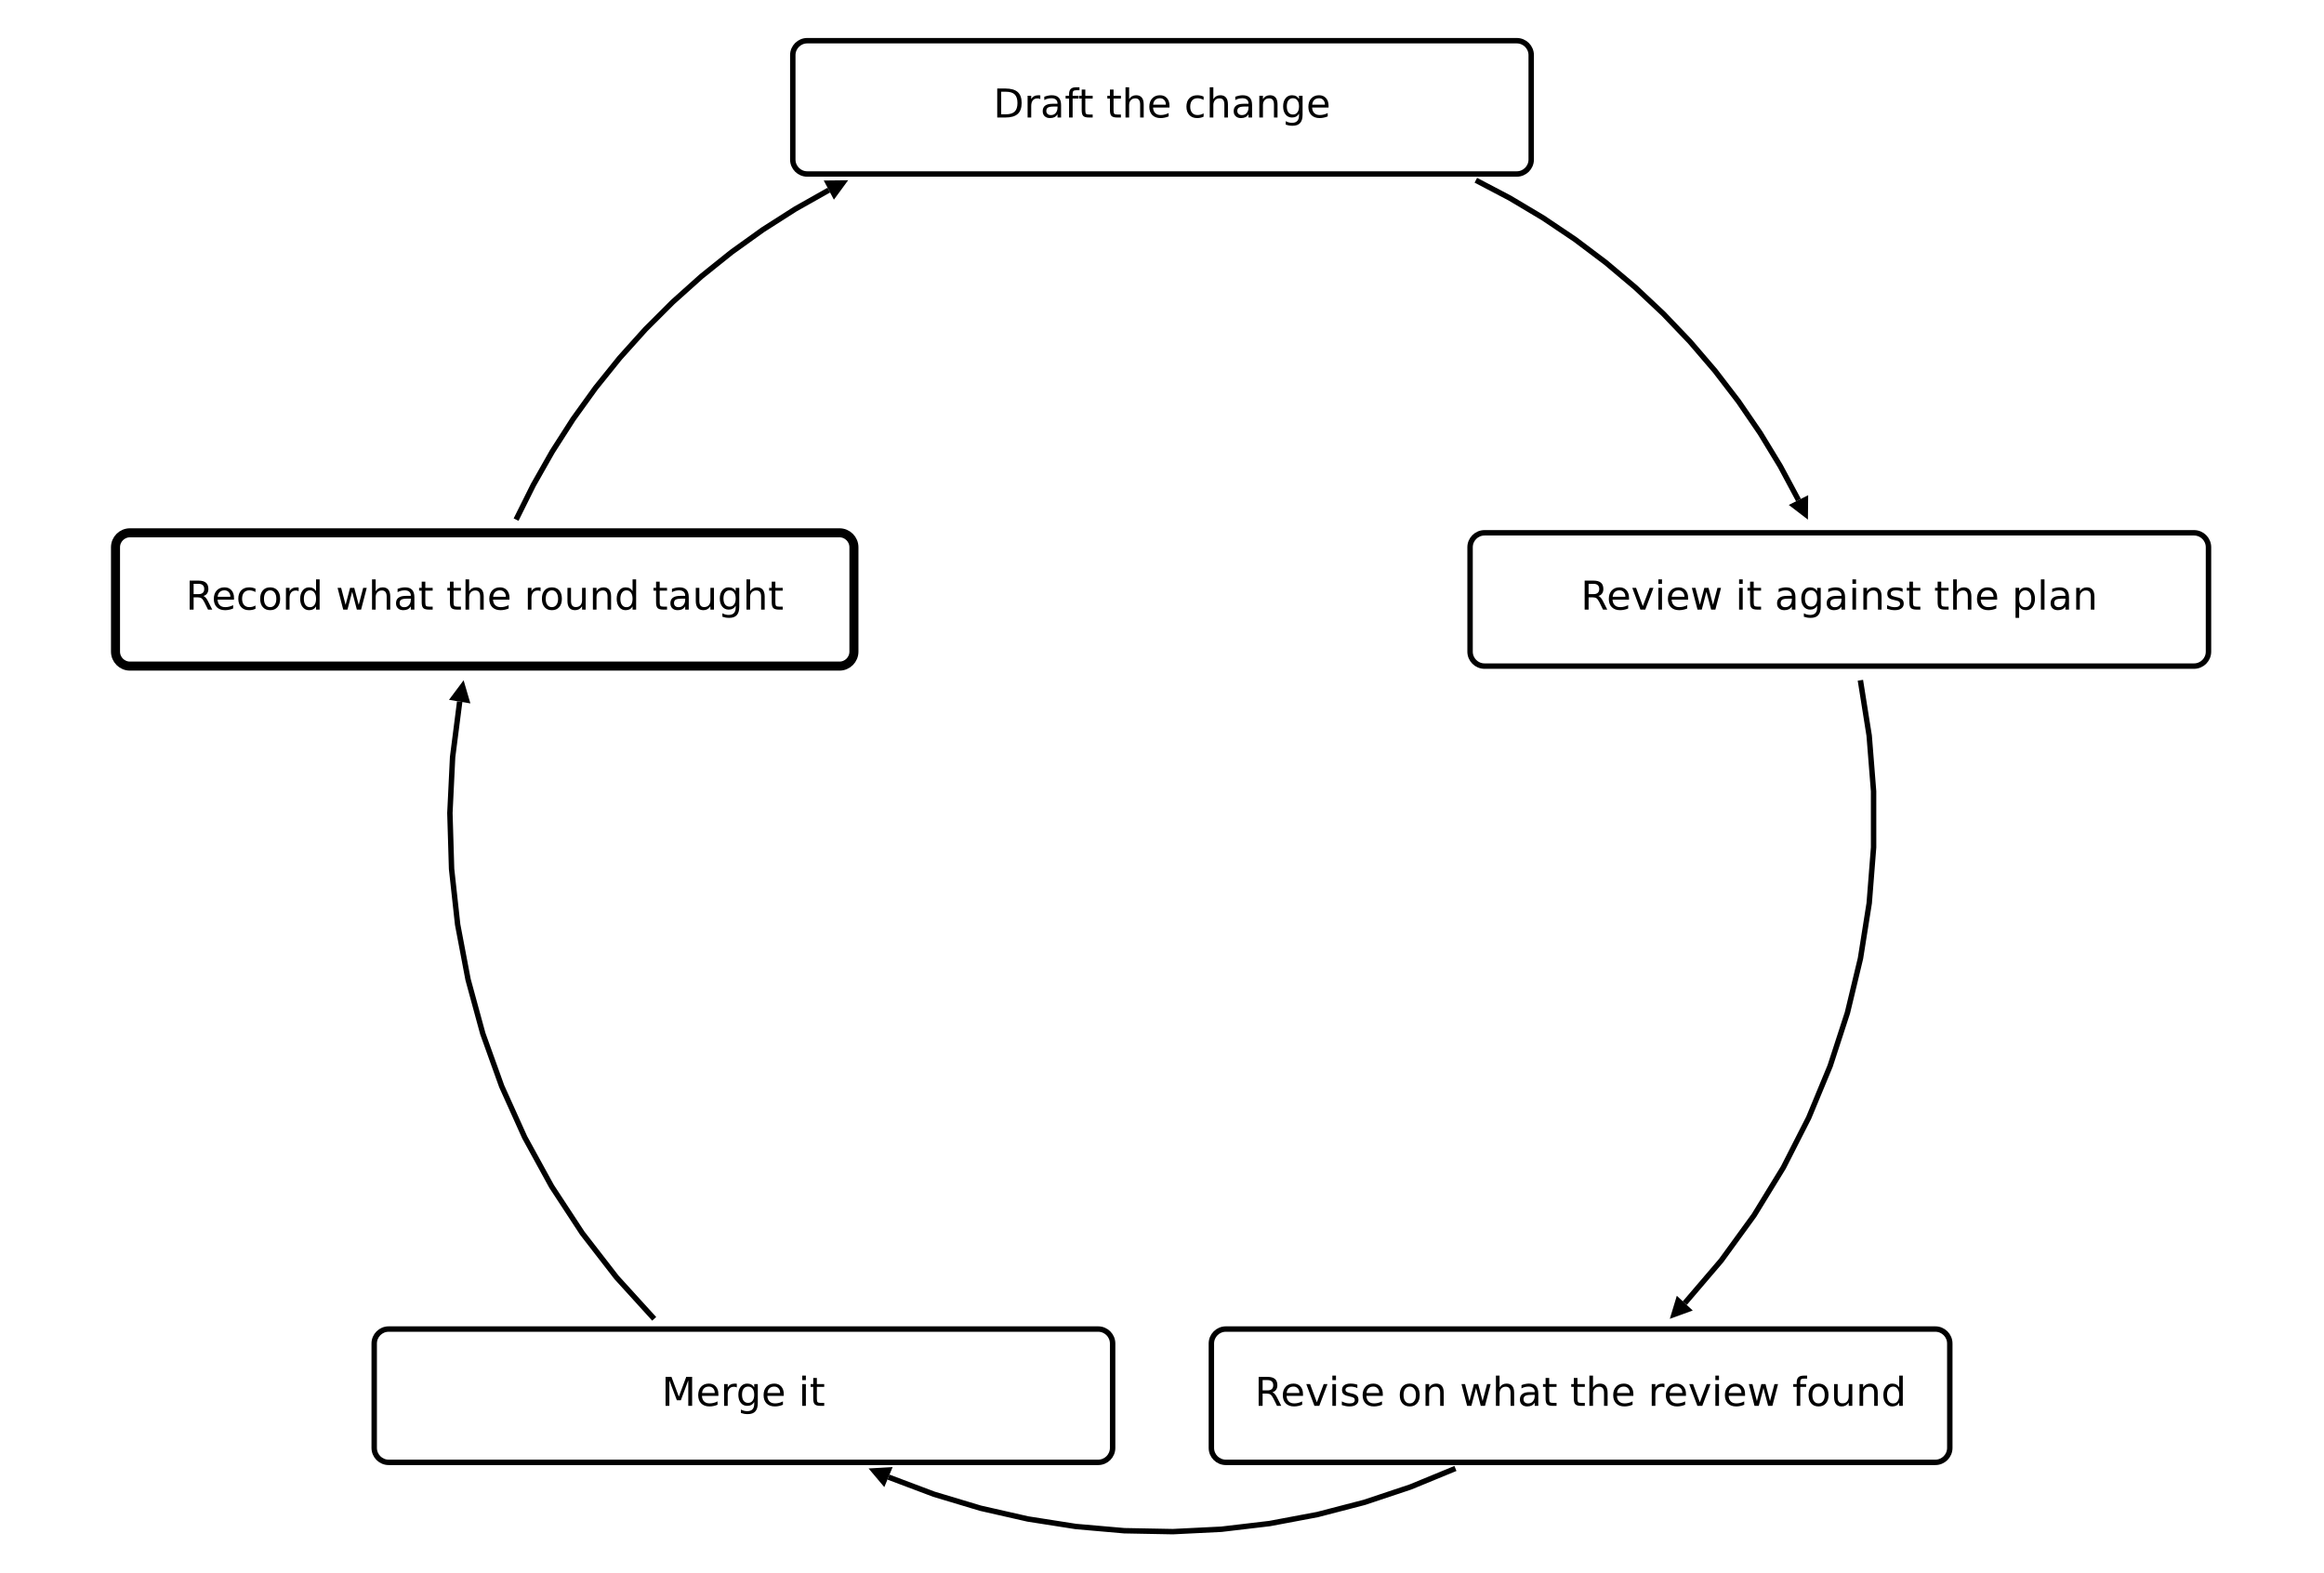
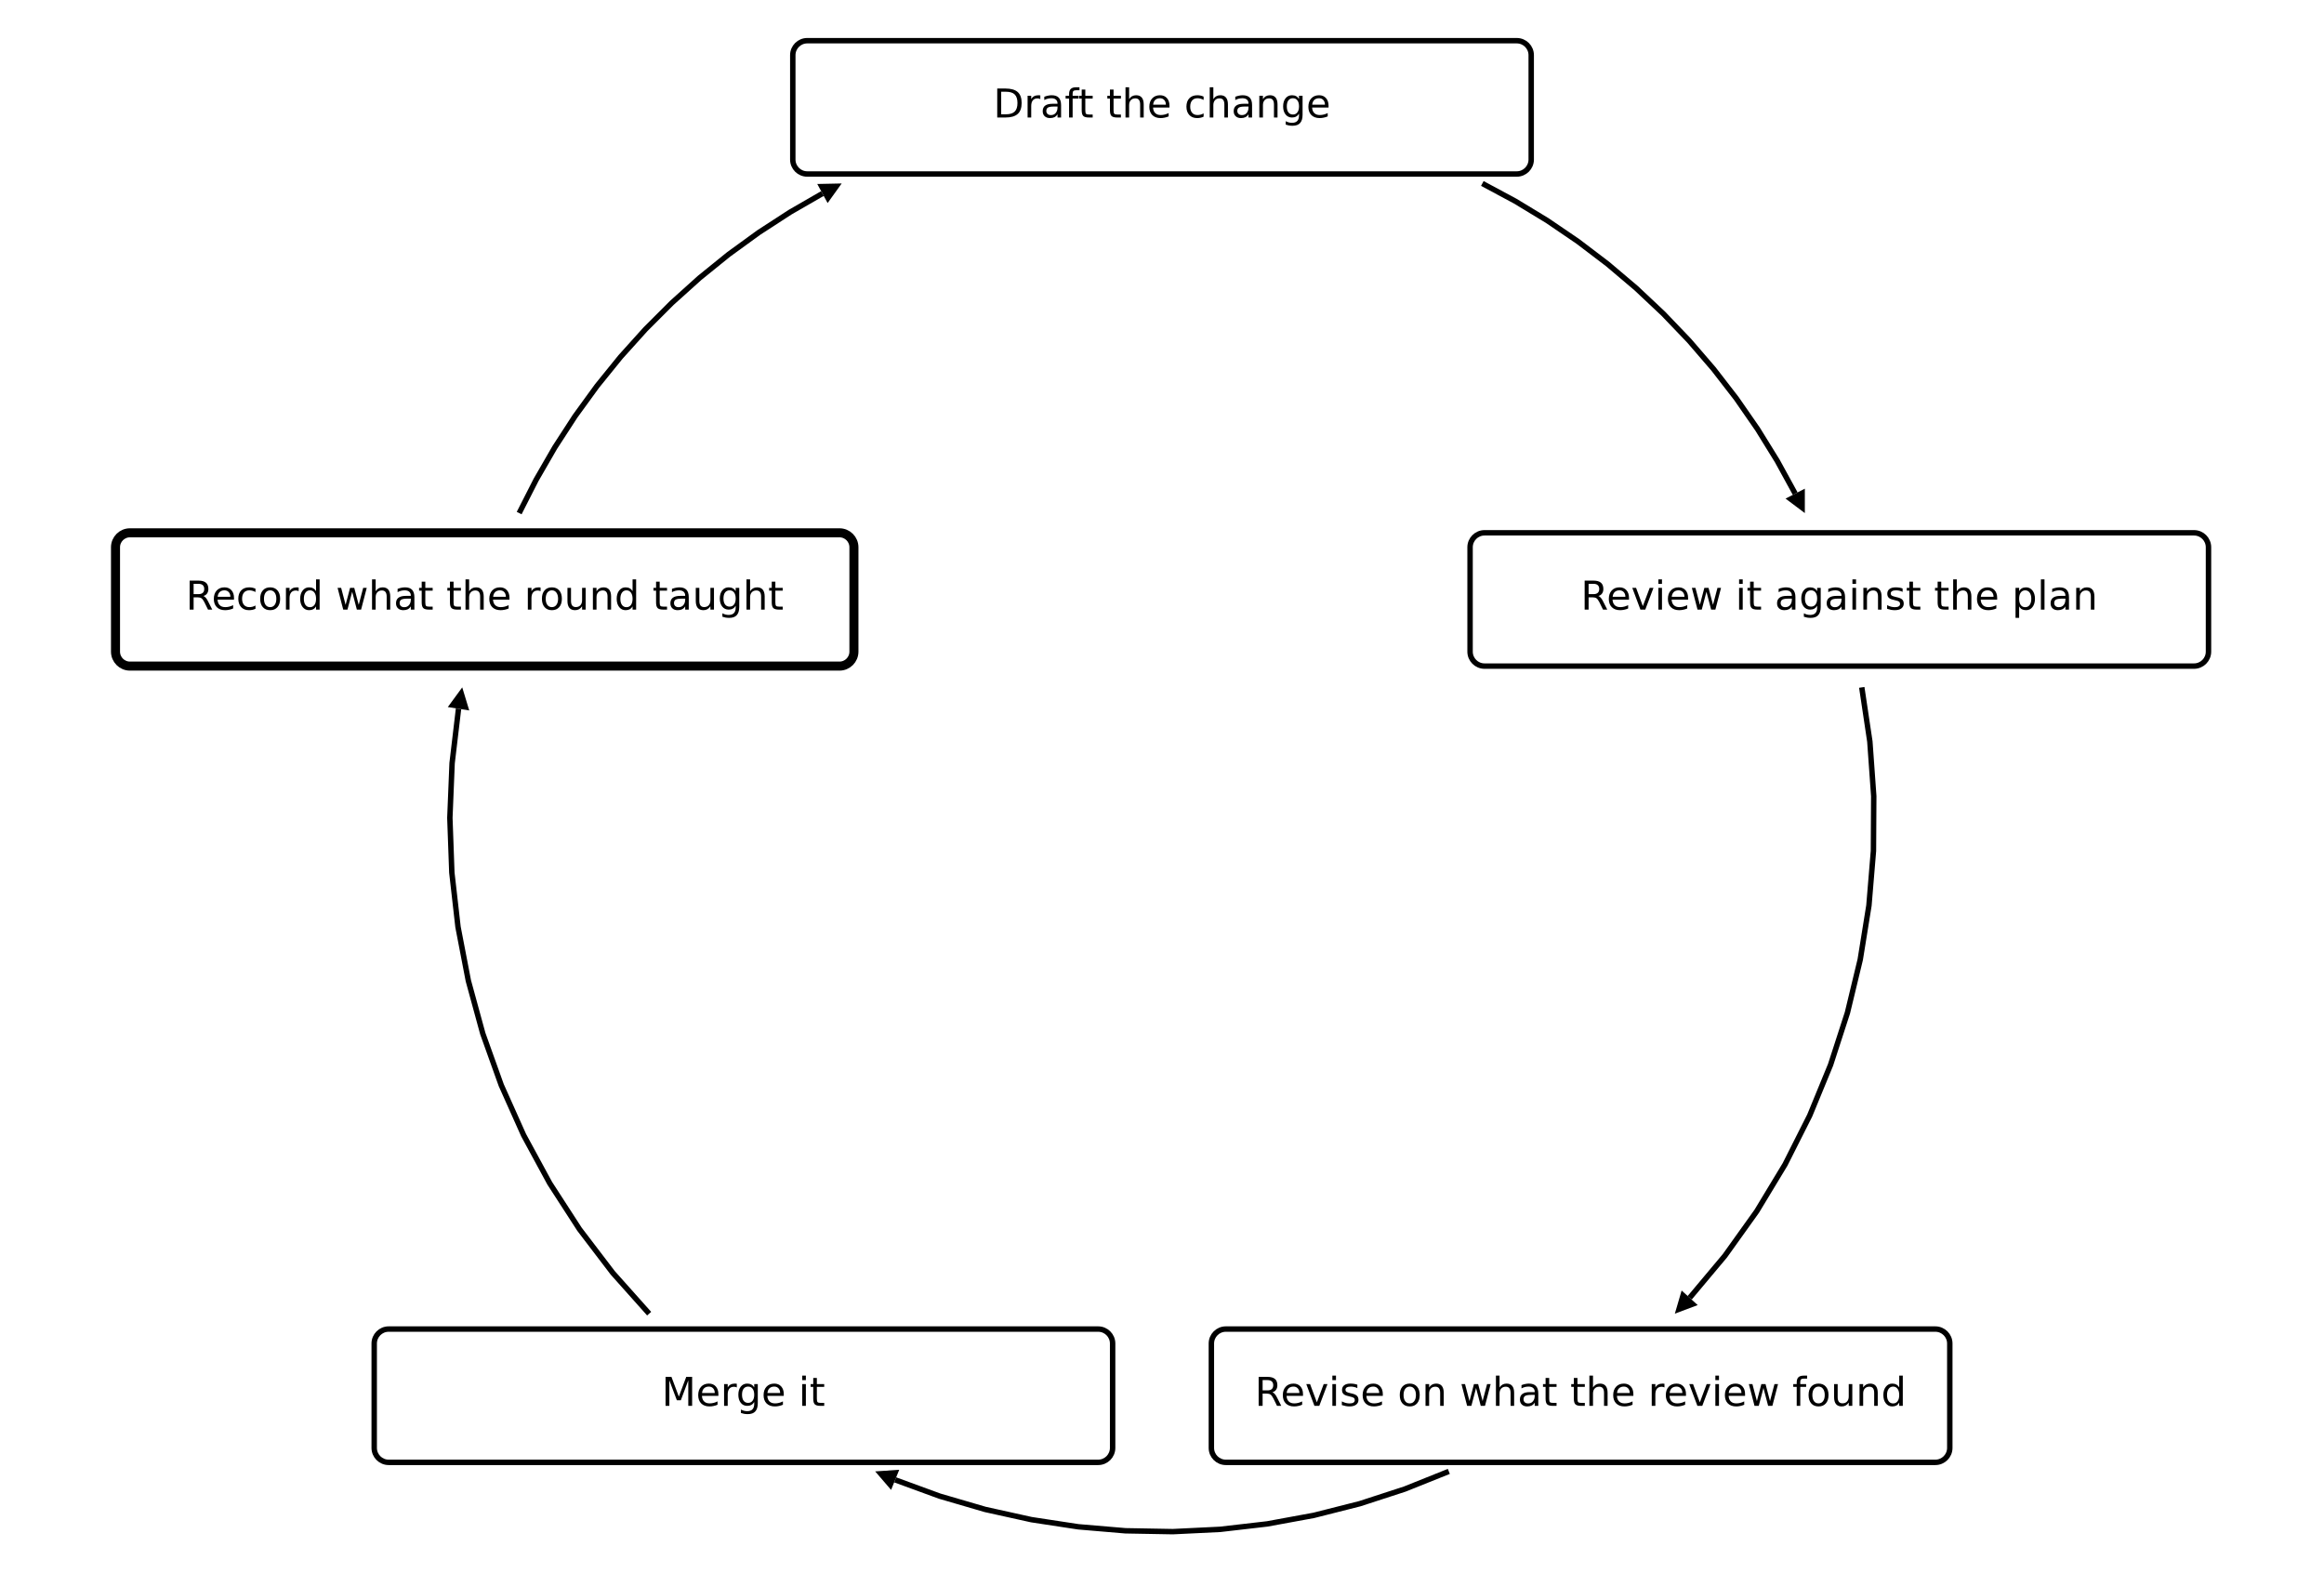
- <svg xmlns="http://www.w3.org/2000/svg" viewBox="-1.25 -1.25 642.5 434.661" role="img" aria-labelledby="dsf5167fec26-title dsf5167fec26-desc">
-   <path d="M 406.768 48.576 L 416.198 53.527 L 425.347 58.981 L 434.187 64.921 L 442.693 71.331 L 450.84 78.191 L 458.604 85.482 L 465.963 93.182 L 472.894 101.268 L 479.378 109.718 L 485.395 118.506 L 490.929 127.606 L 495.962 136.993" fill="none" stroke="currentColor" stroke-width="1.5" />
-   <polygon points="498.571,142.395 498.643,135.647 493.281,138.338" fill="currentColor" stroke="none" />
-   <path d="M 513.078 186.805 L 515.505 202.085 L 516.725 217.509 L 516.73 232.981 L 515.52 248.405 L 513.102 263.687 L 509.492 278.732 L 504.711 293.446 L 498.79 307.74 L 491.765 321.525 L 483.679 334.716 L 474.582 347.231 L 464.53 358.993" fill="none" stroke="currentColor" stroke-width="1.5" />
-   <polygon points="460.389,363.335 466.732,361.03 462.328,356.956" fill="currentColor" stroke="none" />
-   <path d="M 401.124 404.693 L 388.703 409.808 L 375.961 414.063 L 362.959 417.44 L 349.757 419.922 L 336.417 421.498 L 323 422.161 L 309.569 421.907 L 296.187 420.738 L 282.915 418.66 L 269.816 415.681 L 256.951 411.816 L 244.38 407.082" fill="none" stroke="currentColor" stroke-width="1.5" />
-   <polygon points="238.876,404.693 243.227,409.852 245.532,404.312" fill="currentColor" stroke="none" />
-   <path d="M 179.611 363.335 L 169.205 351.884 L 159.731 339.652 L 151.247 326.714 L 143.805 313.15 L 137.451 299.043 L 132.224 284.481 L 128.157 269.553 L 125.275 254.352 L 123.596 238.972 L 123.129 223.507 L 123.878 208.053 L 125.838 192.706" fill="none" stroke="currentColor" stroke-width="1.5" />
-   <polygon points="126.922,186.805 122.879,192.209 128.797,193.203" fill="currentColor" stroke="none" />
-   <path d="M 141.429 142.395 L 146.174 132.86 L 151.427 123.595 L 157.174 114.628 L 163.398 105.985 L 170.079 97.691 L 177.2 89.77 L 184.738 82.246 L 192.672 75.141 L 200.979 68.475 L 209.634 62.268 L 218.612 56.538 L 227.887 51.302" fill="none" stroke="currentColor" stroke-width="1.5" />
-   <polygon points="233.232,48.576 226.484,48.651 229.291,53.954" fill="currentColor" stroke="none" />
+ <svg xmlns="http://www.w3.org/2000/svg" viewBox="-1.25 -1.25 642.5 434.661" role="img" aria-labelledby="ds128b060d4e-title ds128b060d4e-desc">
+   <path d="M 408.559 49.467 L 417.649 54.348 L 426.471 59.698 L 435 65.503 L 443.214 71.747 L 451.089 78.413 L 458.604 85.482 L 465.739 92.935 L 472.473 100.751 L 478.789 108.91 L 484.668 117.388 L 490.095 126.163 L 495.056 135.21" fill="none" stroke="currentColor" stroke-width="1.5" />
+   <polygon points="497.72,140.586 497.723,133.837 492.388,136.583" fill="currentColor" stroke="none" />
+   <path d="M 513.46 188.768 L 515.695 203.741 L 516.773 218.841 L 516.688 233.98 L 515.44 249.067 L 513.037 264.014 L 509.492 278.732 L 504.826 293.134 L 499.068 307.134 L 492.251 320.652 L 484.416 333.605 L 475.608 345.918 L 465.881 357.518" fill="none" stroke="currentColor" stroke-width="1.5" />
+   <polygon points="461.784,361.901 468.104,359.532 463.658,355.503" fill="currentColor" stroke="none" />
+   <path d="M 399.298 405.508 L 387.138 410.383 L 374.682 414.438 L 361.983 417.656 L 349.098 420.022 L 336.085 421.526 L 323 422.161 L 309.902 421.925 L 296.849 420.818 L 283.898 418.846 L 271.107 416.016 L 258.532 412.343 L 246.23 407.841" fill="none" stroke="currentColor" stroke-width="1.5" />
+   <polygon points="240.702,405.508 245.106,410.622 247.354,405.059" fill="currentColor" stroke="none" />
+   <path d="M 178.216 361.901 L 168.139 350.603 L 158.961 338.564 L 150.734 325.856 L 143.509 312.553 L 137.326 298.734 L 132.224 284.481 L 128.233 269.878 L 125.375 255.011 L 123.667 239.969 L 123.121 224.84 L 123.739 209.714 L 125.517 194.68" fill="none" stroke="currentColor" stroke-width="1.5" />
+   <polygon points="126.54,188.768 122.553,194.213 128.48,195.147" fill="currentColor" stroke="none" />
+   <path d="M 142.28 140.586 L 146.963 131.392 L 152.12 122.456 L 157.738 113.802 L 163.803 105.455 L 170.296 97.437 L 177.2 89.77 L 184.496 82.475 L 192.165 75.573 L 200.184 69.081 L 208.533 63.019 L 217.187 57.402 L 226.125 52.247" fill="none" stroke="currentColor" stroke-width="1.5" />
+   <polygon points="231.441,49.467 224.694,49.61 227.555,54.884" fill="currentColor" stroke="none" />
  <rect x="217.927" y="10" width="204.146" height="36.85" rx="4" fill="none" stroke="currentColor" stroke-width="1.5" />
  <text x="320" y="31.233" font-family="'DejaVu Sans', sans-serif" font-size="11" fill="currentColor" text-anchor="middle">
    <tspan>Draft the change</tspan>
  </text>
  <rect x="405.17" y="146.04" width="204.146" height="36.85" rx="4" fill="none" stroke="currentColor" stroke-width="1.5" />
  <text x="507.243" y="167.273" font-family="'DejaVu Sans', sans-serif" font-size="11" fill="currentColor" text-anchor="middle">
    <tspan>Review it against the plan</tspan>
  </text>
  <rect x="333.65" y="366.158" width="204.146" height="36.85" rx="4" fill="none" stroke="currentColor" stroke-width="1.5" />
  <text x="435.723" y="387.391" font-family="'DejaVu Sans', sans-serif" font-size="11" fill="currentColor" text-anchor="middle">
    <tspan>Revise on what the review found</tspan>
  </text>
  <rect x="102.204" y="366.158" width="204.146" height="36.85" rx="4" fill="none" stroke="currentColor" stroke-width="1.5" />
  <text x="204.277" y="387.391" font-family="'DejaVu Sans', sans-serif" font-size="11" fill="currentColor" text-anchor="middle">
    <tspan>Merge it</tspan>
  </text>
  <rect x="30.683" y="146.04" width="204.146" height="36.85" rx="4" fill="none" stroke="currentColor" stroke-width="2.5" />
  <text x="132.757" y="167.273" font-family="'DejaVu Sans', sans-serif" font-size="11" fill="currentColor" text-anchor="middle">
    <tspan>Record what the round taught</tspan>
  </text>
</svg>
